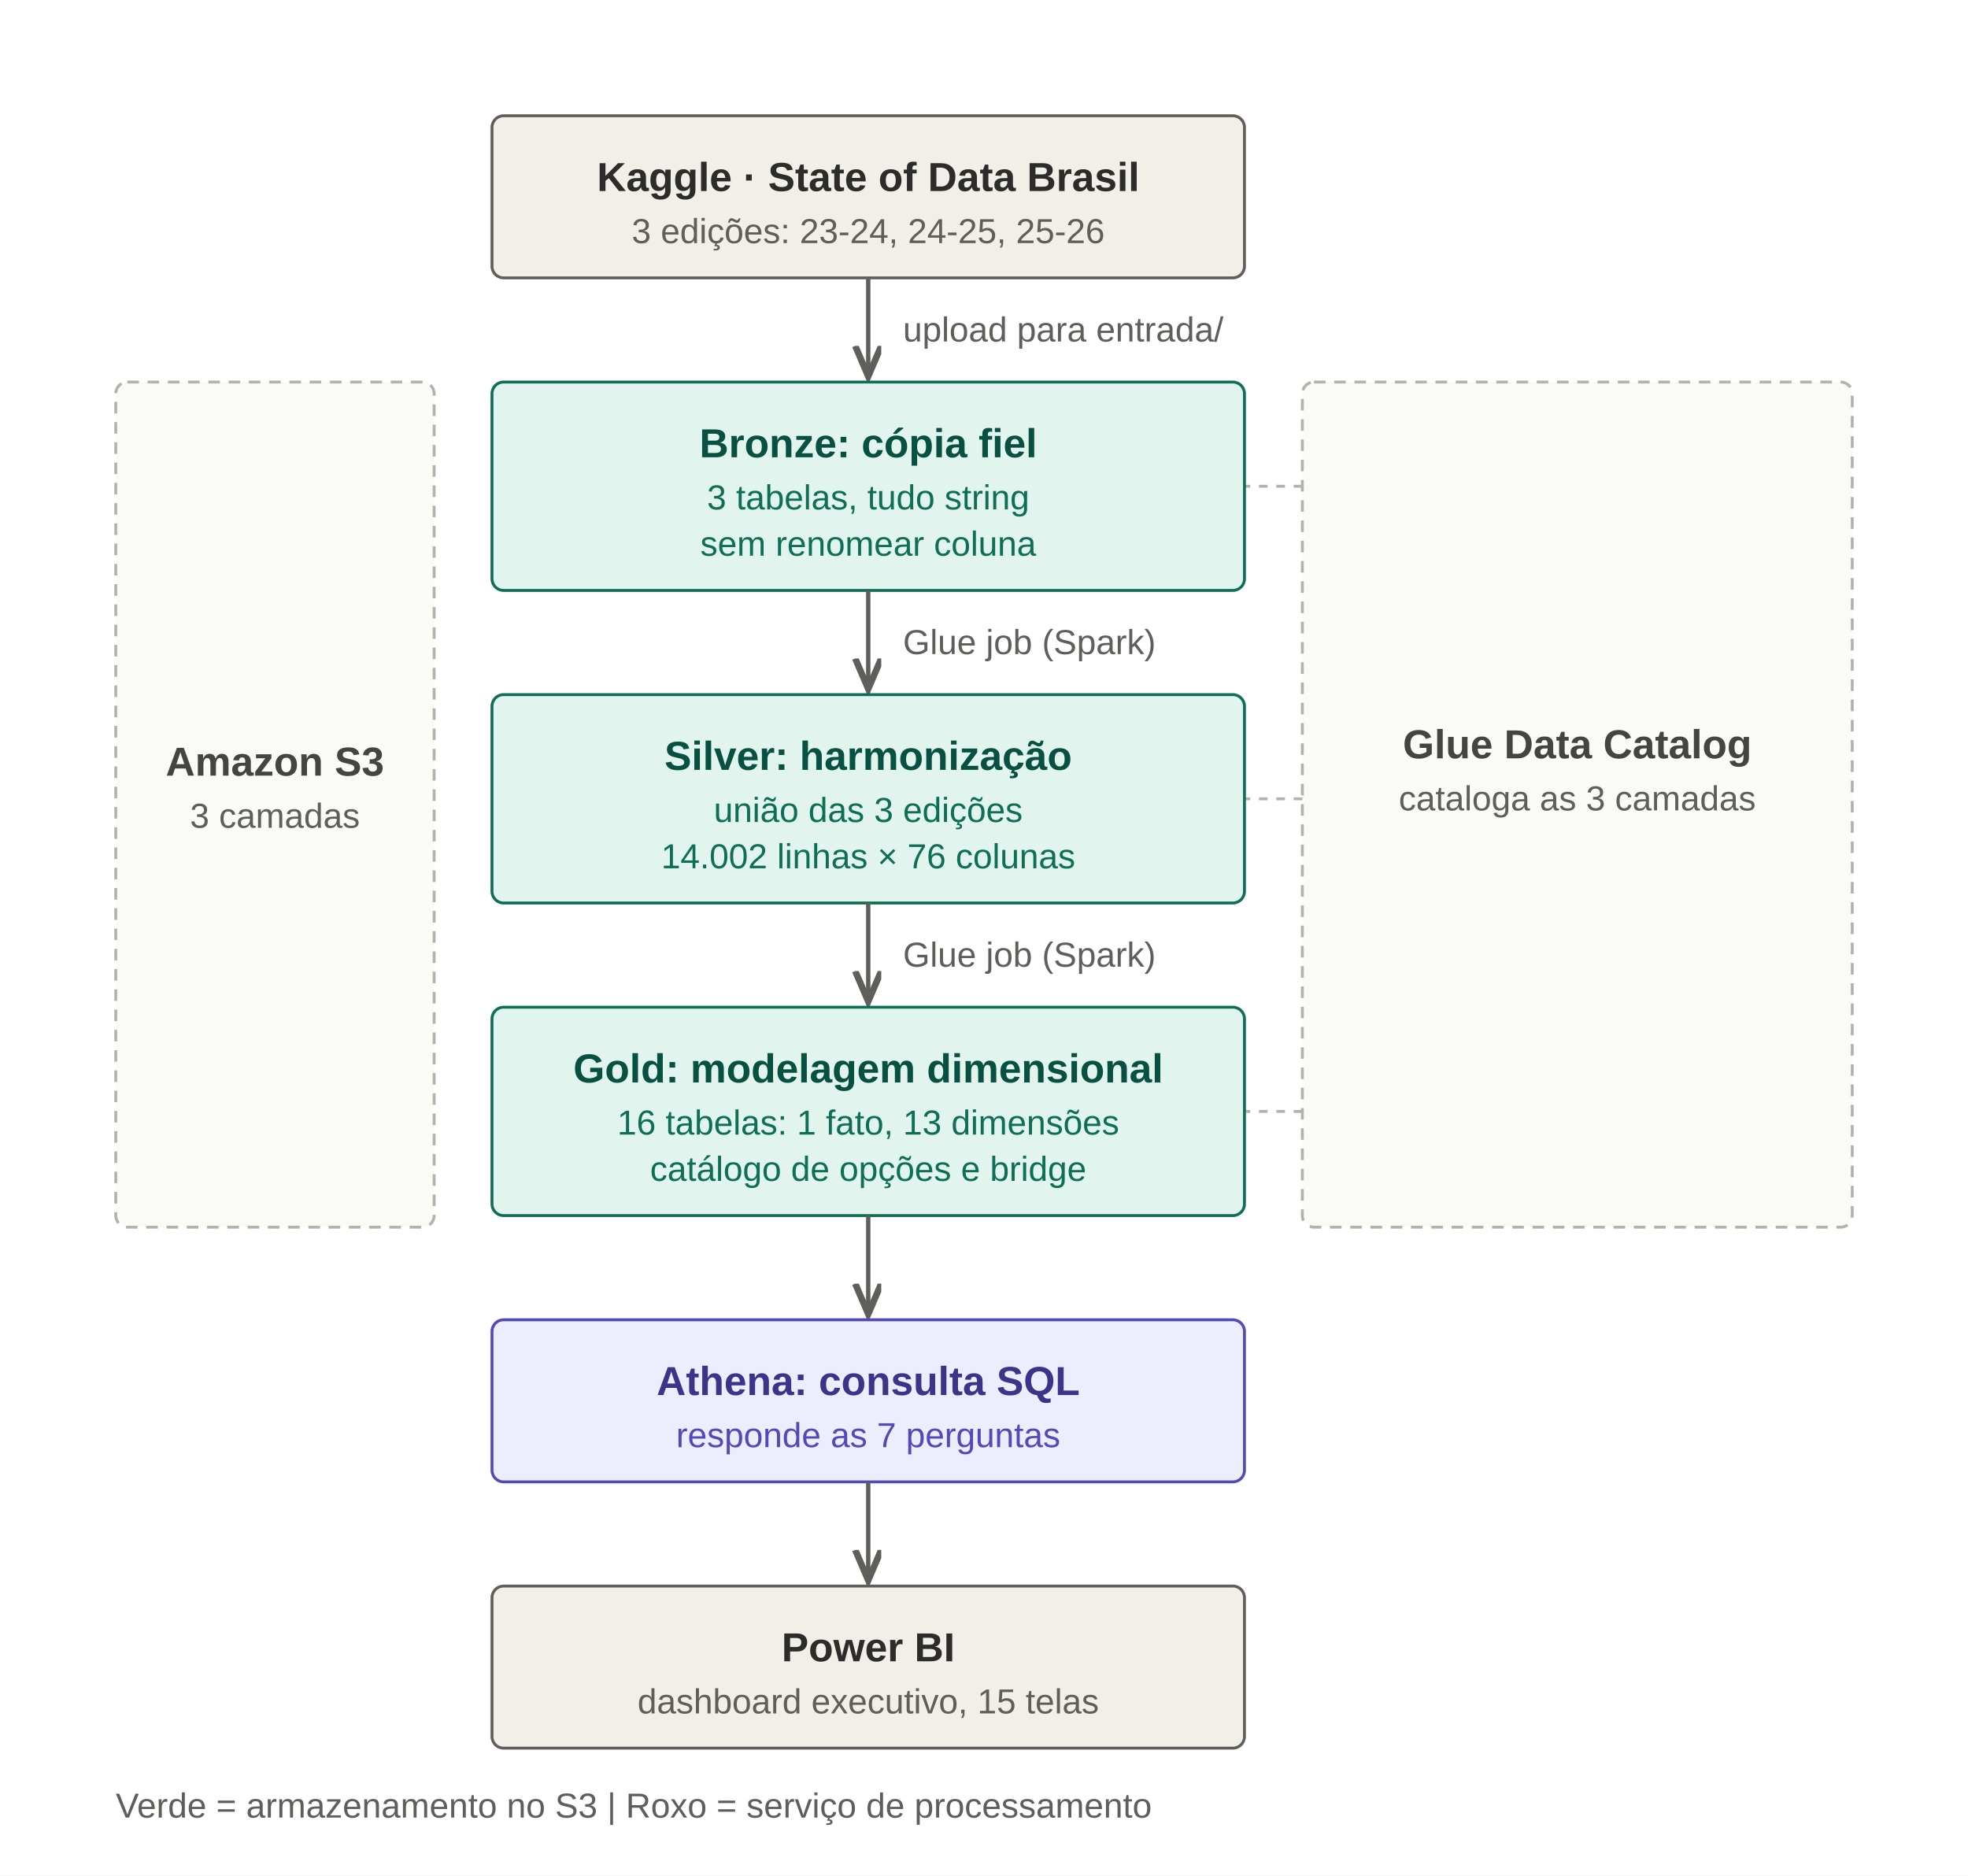
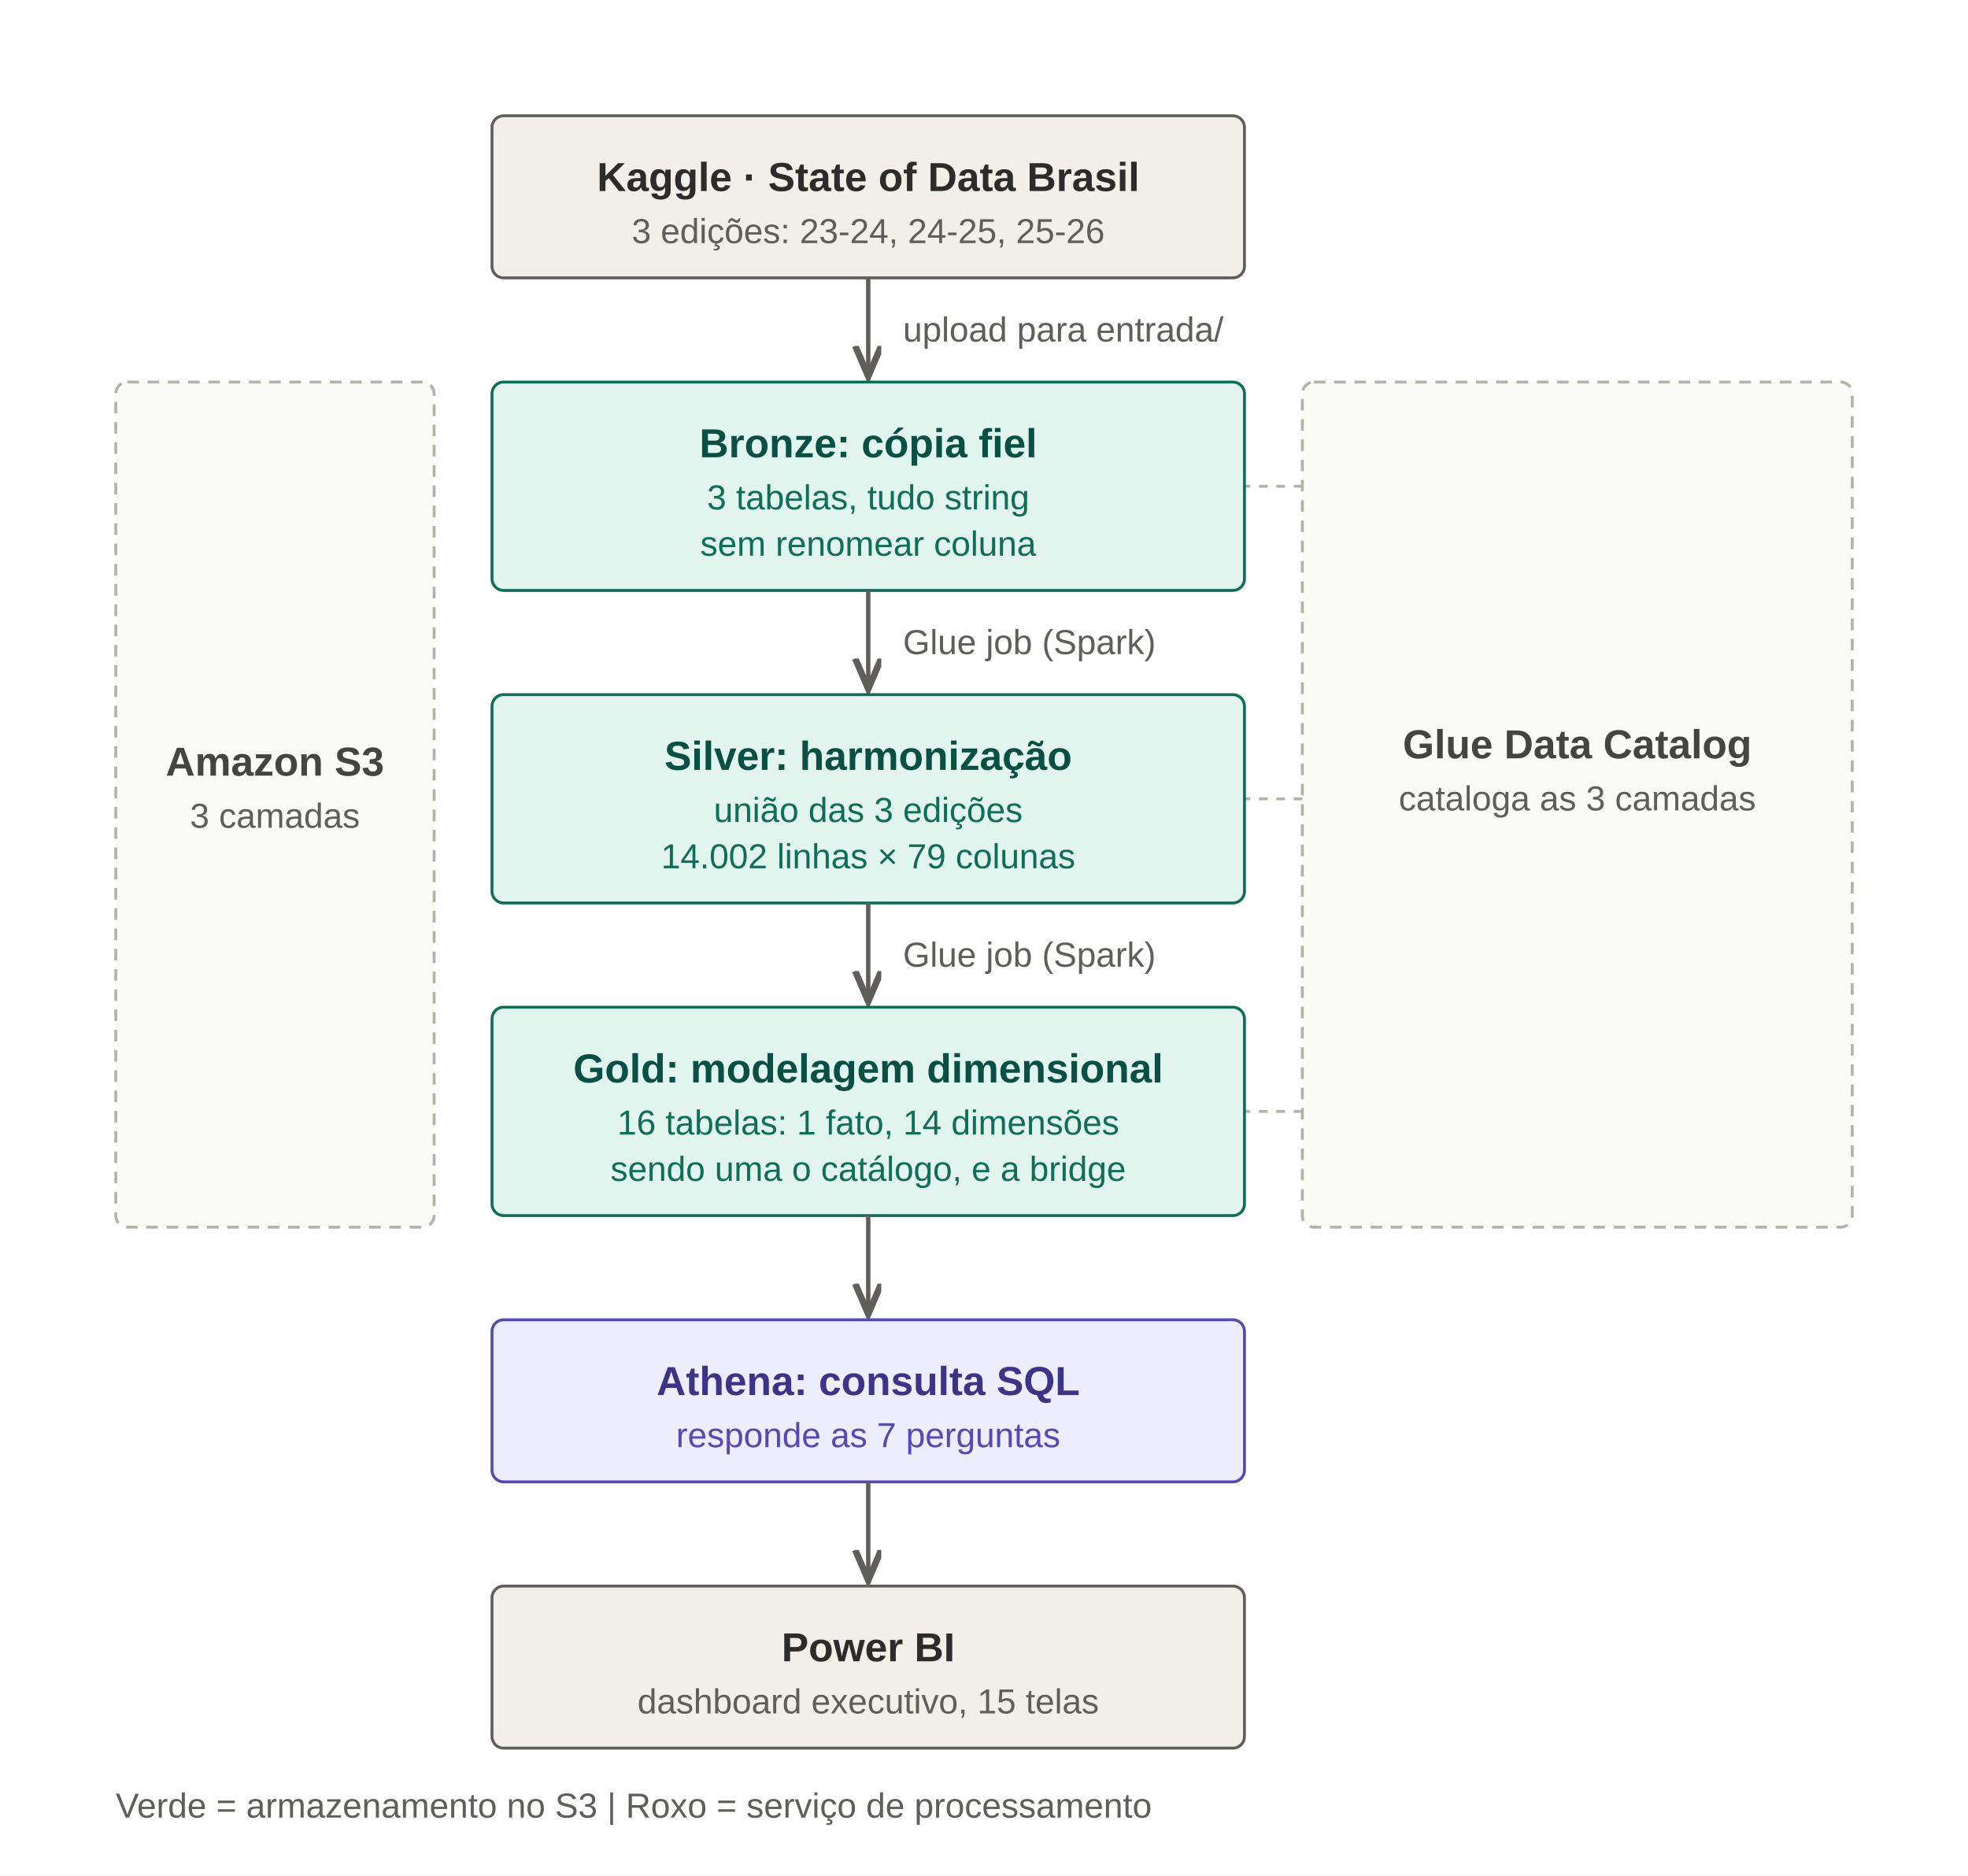
<svg xmlns="http://www.w3.org/2000/svg" width="680" height="648" viewBox="0 0 680 648">
  <rect x="0" y="0" width="680" height="648" fill="#FFFFFF" />
  <style>
.t{font-family:Arial,Helvetica,sans-serif;font-size:14px;fill:#2C2C2A}
.th{font-family:Arial,Helvetica,sans-serif;font-size:14px;font-weight:600}
.ts{font-family:Arial,Helvetica,sans-serif;font-size:12px}
</style>
  <defs>
    <marker id="a" markerWidth="9" markerHeight="9" refX="7" refY="3" orient="auto">
      <path d="M0,0 L7,3 L0,6" fill="none" stroke="#5F5E5A" stroke-width="1.5" />
    </marker>
  </defs>
  <rect x="40" y="132" width="110" height="292" rx="4" fill="#FAFAF7" stroke="#B4B2A9" stroke-dasharray="4 3" />
  <text class="th" x="95" y="268" text-anchor="middle" fill="#444441">Amazon S3</text>
  <text class="ts" x="95" y="286" text-anchor="middle" fill="#5F5E5A">3 camadas</text>
  <rect x="450" y="132" width="190" height="292" rx="4" fill="#FAFAF7" stroke="#B4B2A9" stroke-dasharray="4 3" />
  <text class="th" x="545" y="262" text-anchor="middle" fill="#444441">Glue Data Catalog</text>
  <text class="ts" x="545" y="280" text-anchor="middle" fill="#5F5E5A">cataloga as 3 camadas</text>
  <line x1="450" y1="168" x2="430" y2="168" stroke="#B4B2A9" stroke-dasharray="3 3" />
  <line x1="450" y1="276" x2="430" y2="276" stroke="#B4B2A9" stroke-dasharray="3 3" />
  <line x1="450" y1="384" x2="430" y2="384" stroke="#B4B2A9" stroke-dasharray="3 3" />
  <rect x="170" y="40" width="260" height="56" rx="4" fill="#F1EFE8" stroke="#5F5E5A" />
  <text class="th" x="300" y="66" text-anchor="middle" fill="#2C2C2A">Kaggle · State of Data Brasil</text>
  <text class="ts" x="300" y="84" text-anchor="middle" fill="#5F5E5A">3 edições: 23-24, 24-25, 25-26</text>
  <line x1="300" y1="96" x2="300" y2="130" stroke="#5F5E5A" stroke-width="1.5" marker-end="url(#a)" />
  <text class="ts" x="312" y="118" fill="#5F5E5A">upload para entrada/</text>
  <rect x="170" y="132" width="260" height="72" rx="4" fill="#E1F5EE" stroke="#0F6E56" />
  <text class="th" x="300" y="158" text-anchor="middle" fill="#085041">Bronze: cópia fiel</text>
  <text class="ts" x="300" y="176" text-anchor="middle" fill="#0F6E56">3 tabelas, tudo string</text>
  <text class="ts" x="300" y="192" text-anchor="middle" fill="#0F6E56">sem renomear coluna</text>
  <line x1="300" y1="204" x2="300" y2="238" stroke="#5F5E5A" stroke-width="1.5" marker-end="url(#a)" />
  <text class="ts" x="312" y="226" fill="#5F5E5A">Glue job (Spark)</text>
  <rect x="170" y="240" width="260" height="72" rx="4" fill="#E1F5EE" stroke="#0F6E56" />
  <text class="th" x="300" y="266" text-anchor="middle" fill="#085041">Silver: harmonização</text>
  <text class="ts" x="300" y="284" text-anchor="middle" fill="#0F6E56">união das 3 edições</text>
-   <text class="ts" x="300" y="300" text-anchor="middle" fill="#0F6E56">14.002 linhas × 76 colunas</text>
+   <text class="ts" x="300" y="300" text-anchor="middle" fill="#0F6E56">14.002 linhas × 79 colunas</text>
  <line x1="300" y1="312" x2="300" y2="346" stroke="#5F5E5A" stroke-width="1.5" marker-end="url(#a)" />
  <text class="ts" x="312" y="334" fill="#5F5E5A">Glue job (Spark)</text>
  <rect x="170" y="348" width="260" height="72" rx="4" fill="#E1F5EE" stroke="#0F6E56" />
  <text class="th" x="300" y="374" text-anchor="middle" fill="#085041">Gold: modelagem dimensional</text>
-   <text class="ts" x="300" y="392" text-anchor="middle" fill="#0F6E56">16 tabelas: 1 fato, 13 dimensões</text>
-   <text class="ts" x="300" y="408" text-anchor="middle" fill="#0F6E56">catálogo de opções e bridge</text>
+   <text class="ts" x="300" y="392" text-anchor="middle" fill="#0F6E56">16 tabelas: 1 fato, 14 dimensões</text>
+   <text class="ts" x="300" y="408" text-anchor="middle" fill="#0F6E56">sendo uma o catálogo, e a bridge</text>
  <line x1="300" y1="420" x2="300" y2="454" stroke="#5F5E5A" stroke-width="1.5" marker-end="url(#a)" />
  <rect x="170" y="456" width="260" height="56" rx="4" fill="#EEEDFE" stroke="#534AB7" />
  <text class="th" x="300" y="482" text-anchor="middle" fill="#3C3489">Athena: consulta SQL</text>
  <text class="ts" x="300" y="500" text-anchor="middle" fill="#534AB7">responde as 7 perguntas</text>
  <line x1="300" y1="512" x2="300" y2="546" stroke="#5F5E5A" stroke-width="1.5" marker-end="url(#a)" />
  <rect x="170" y="548" width="260" height="56" rx="4" fill="#F1EFE8" stroke="#5F5E5A" />
  <text class="th" x="300" y="574" text-anchor="middle" fill="#2C2C2A">Power BI</text>
  <text class="ts" x="300" y="592" text-anchor="middle" fill="#5F5E5A">dashboard executivo, 15 telas</text>
  <text class="ts" x="40" y="628" fill="#5F5E5A">Verde = armazenamento no S3   |   Roxo = serviço de processamento</text>
</svg>
